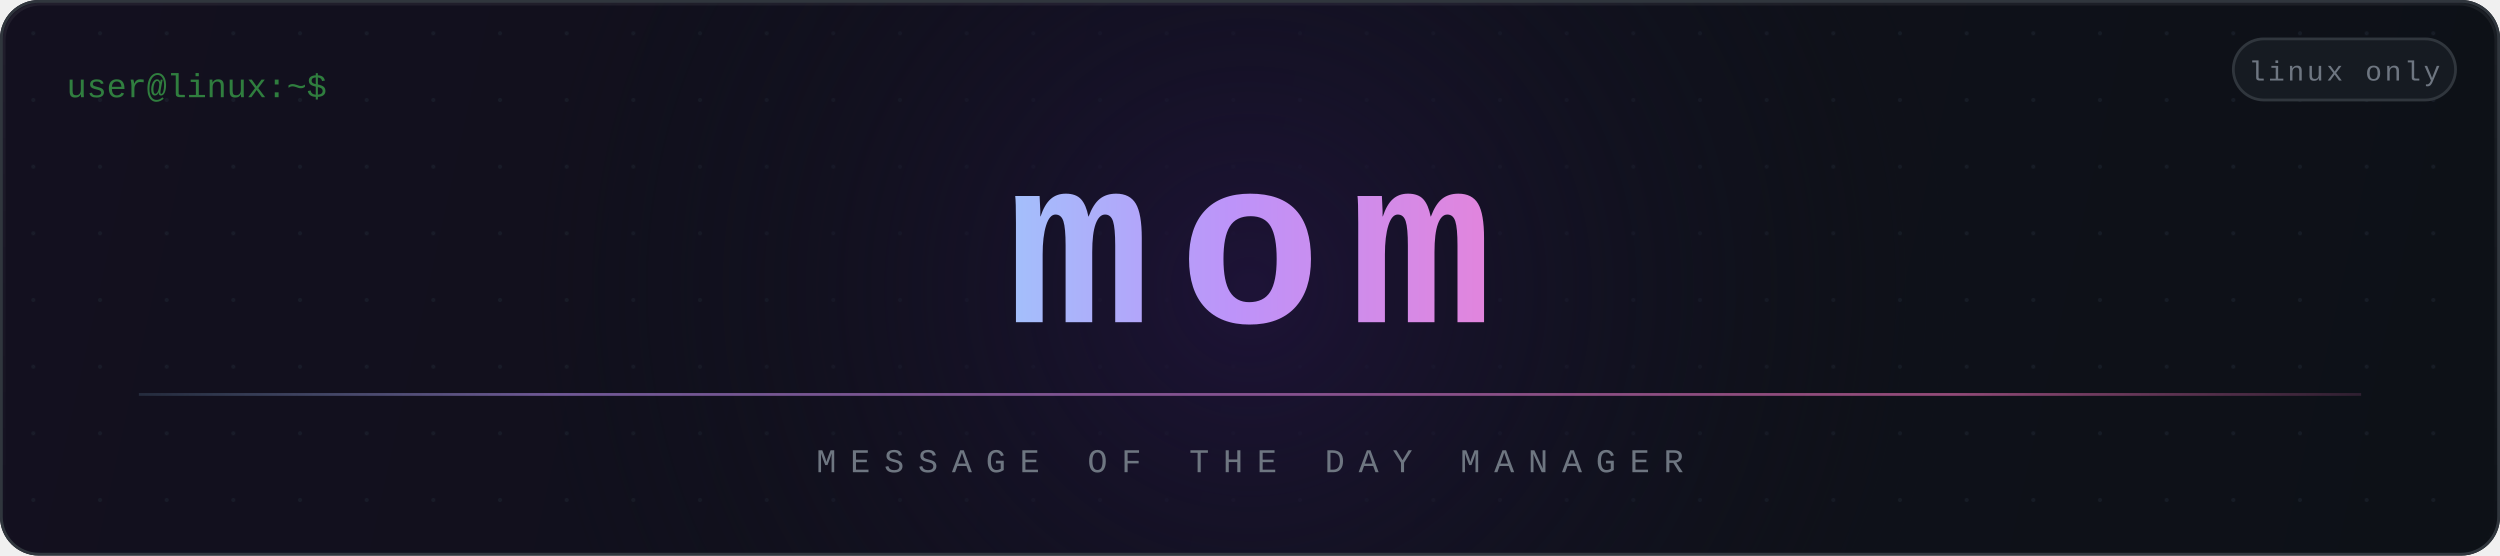
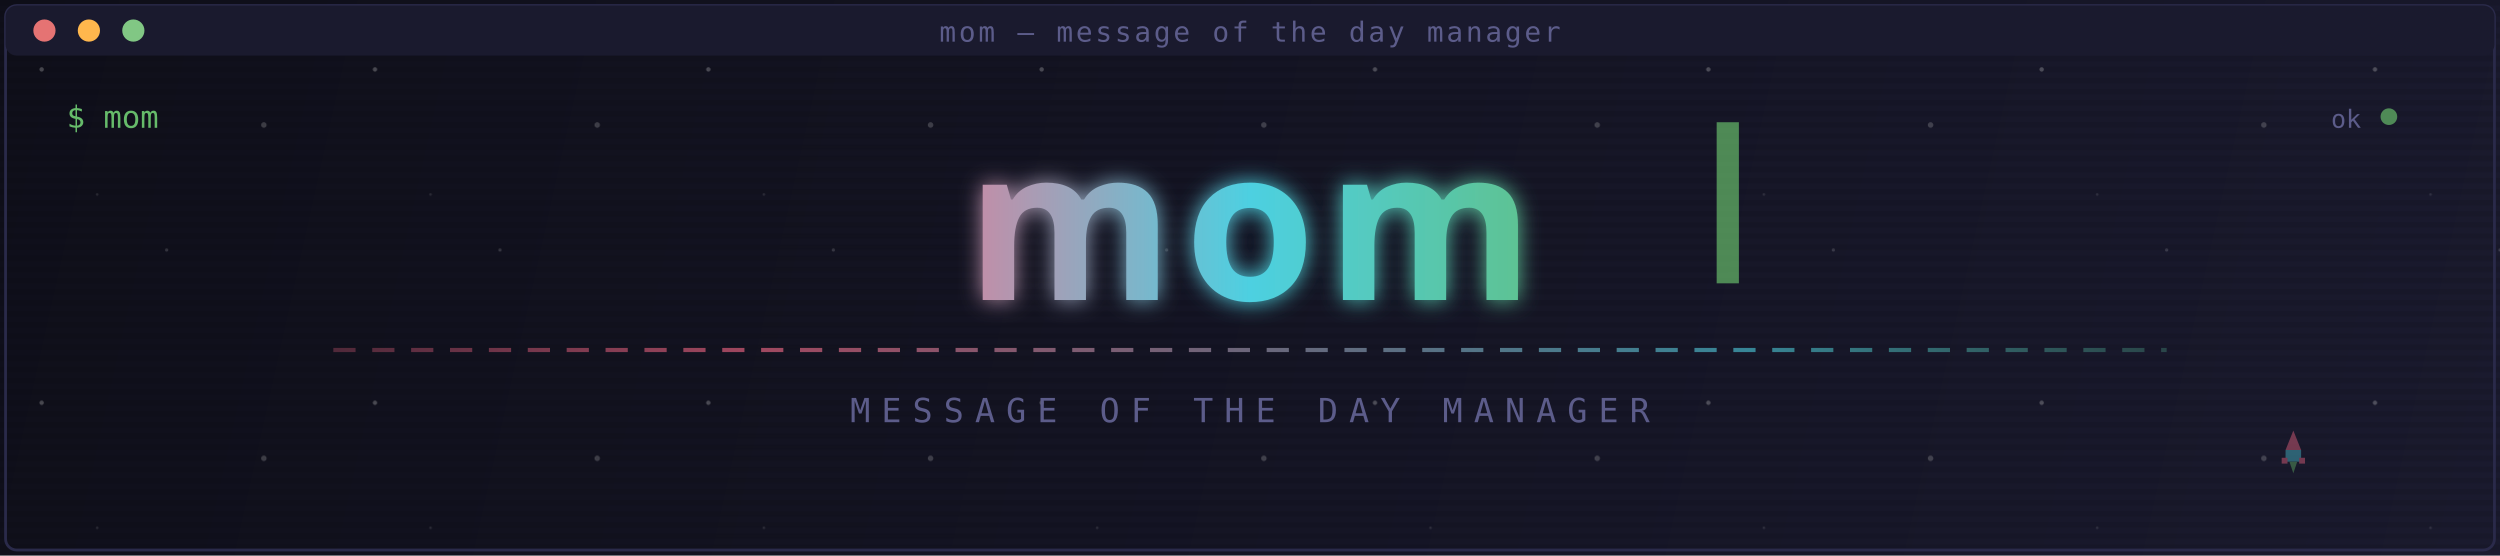
<svg xmlns="http://www.w3.org/2000/svg" width="900" height="200" viewBox="0 0 900 200" role="img" aria-label="mom — Message Of the Day Manager">
  <defs>
-     <pattern id="dots" width="24" height="24" patternUnits="userSpaceOnUse">
-       <circle cx="12" cy="12" r="0.75" fill="#1e2430" />
+     <pattern id="scanlines" width="4" height="4" patternUnits="userSpaceOnUse">
+       <rect width="4" height="2" fill="#000" opacity="0.08" />
    </pattern>
+     <pattern id="stars" width="120" height="120" patternUnits="userSpaceOnUse">
+       <circle cx="15" cy="25" r="0.8" fill="#fff" opacity="0.25" />
+       <circle cx="60" cy="90" r="0.6" fill="#fff" opacity="0.15" />
+       <circle cx="95" cy="45" r="1" fill="#fff" opacity="0.2" />
+       <circle cx="35" cy="70" r="0.5" fill="#fff" opacity="0.1" />
+     </pattern>
+     <filter id="title-glow" x="-30%" y="-30%" width="160%" height="160%">
+       <feGaussianBlur in="SourceGraphic" stdDeviation="4" result="blur" />
+       <feMerge>
+         <feMergeNode in="blur" />
+         <feMergeNode in="SourceGraphic" />
+       </feMerge>
+     </filter>
+     <linearGradient id="title-grad" x1="300" y1="0" x2="600" y2="0" gradientUnits="userSpaceOnUse">
+       <stop offset="0%" stop-color="#ff6b8a" />
+       <stop offset="50%" stop-color="#4dd0e1" />
+       <stop offset="100%" stop-color="#66bb6a" />
+     </linearGradient>
+     <linearGradient id="sep-grad" x1="0" y1="0" x2="900" y2="0" gradientUnits="userSpaceOnUse">
+       <stop offset="0%" stop-color="#ff6b8a" stop-opacity="0" />
+       <stop offset="30%" stop-color="#ff6b8a" stop-opacity="0.6" />
+       <stop offset="70%" stop-color="#4dd0e1" stop-opacity="0.6" />
+       <stop offset="100%" stop-color="#66bb6a" stop-opacity="0" />
+     </linearGradient>
    <linearGradient id="bg" x1="0" y1="0" x2="900" y2="200" gradientUnits="userSpaceOnUse">
-       <stop offset="0%" stop-color="#13101f" />
-       <stop offset="100%" stop-color="#0d1117" />
+       <stop offset="0%" stop-color="#0f0f1a" />
+       <stop offset="100%" stop-color="#1a1a2e" />
    </linearGradient>
-     <radialGradient id="bloom" cx="450" cy="104" r="260" gradientUnits="userSpaceOnUse">
-       <stop offset="0%" stop-color="#1e1338" stop-opacity="0.95" />
-       <stop offset="100%" stop-color="#0d1117" stop-opacity="0" />
-     </radialGradient>
-     <linearGradient id="title-grad" x1="290" y1="0" x2="610" y2="0" gradientUnits="userSpaceOnUse">
-       <stop offset="0%" stop-color="#8be9fd" />
-       <stop offset="48%" stop-color="#bd93f9" />
-       <stop offset="100%" stop-color="#ff79c6" />
-     </linearGradient>
-     <linearGradient id="line-grad" x1="0" y1="0" x2="900" y2="0" gradientUnits="userSpaceOnUse">
-       <stop offset="0%" stop-color="#8be9fd" stop-opacity="0" />
-       <stop offset="22%" stop-color="#bd93f9" stop-opacity="0.55" />
-       <stop offset="78%" stop-color="#ff79c6" stop-opacity="0.55" />
-       <stop offset="100%" stop-color="#ff79c6" stop-opacity="0" />
-     </linearGradient>
-     <linearGradient id="inner-border" x1="0" y1="0" x2="0" y2="200" gradientUnits="userSpaceOnUse">
-       <stop offset="0%" stop-color="#ffffff" stop-opacity="0.06" />
-       <stop offset="100%" stop-color="#ffffff" stop-opacity="0" />
-     </linearGradient>
+     <style>
+       @keyframes blink {
+         0%, 49% { opacity: 1; }
+         50%, 100% { opacity: 0; }
+       }
+       .cursor { animation: blink 1s step-end infinite; }
+     </style>
  </defs>
-   <rect width="900" height="200" rx="14" fill="url(#bg)" />
-   <rect width="900" height="200" rx="14" fill="url(#dots)" opacity="0.55" />
-   <rect width="900" height="200" rx="14" fill="url(#bloom)" />
-   <rect x="0.5" y="0.5" width="899" height="199" rx="13.5" fill="none" stroke="#30363d" stroke-width="1" />
-   <rect x="1.5" y="1.5" width="897" height="197" rx="13" fill="none" stroke="url(#inner-border)" stroke-width="1" />
-   <text x="24" y="35" font-family="'Courier New',Menlo,Monaco,'Liberation Mono',monospace" font-size="12" fill="#3fb950" opacity="0.65">user@linux:~$</text>
-   <rect x="804" y="14" width="80" height="22" rx="11" fill="#161b22" stroke="#30363d" stroke-width="1" />
-   <text x="844" y="29" font-family="'Courier New',Menlo,Monaco,monospace" font-size="10" text-anchor="middle" fill="#6e7681" letter-spacing="1">linux only</text>
-   <text x="450" y="116" font-family="'Courier New',Menlo,Monaco,Consolas,'Liberation Mono',monospace" font-size="86" font-weight="bold" text-anchor="middle" fill="url(#title-grad)" letter-spacing="10">mom</text>
-   <line x1="50" y1="142" x2="850" y2="142" stroke="url(#line-grad)" stroke-width="1" />
-   <text x="450" y="170" font-family="'Courier New',Menlo,Monaco,Consolas,'Liberation Mono',monospace" font-size="12" text-anchor="middle" fill="#6e7681" letter-spacing="5">
-     MESSAGE  OF  THE  DAY  MANAGER
-   </text>
+   <rect width="900" height="200" fill="url(#bg)" />
+   <rect width="900" height="200" fill="url(#stars)" />
+   <rect width="900" height="200" fill="url(#scanlines)" />
+   <rect x="2" y="2" width="896" height="196" rx="4" fill="none" stroke="#2a2a4a" stroke-width="1" />
+   <rect x="2" y="2" width="896" height="18" fill="#1a1a2e" rx="4" />
+   <circle cx="16" cy="11" r="4" fill="#e57373" />
+   <circle cx="32" cy="11" r="4" fill="#ffb74d" />
+   <circle cx="48" cy="11" r="4" fill="#81c784" />
+   <text x="450" y="15" font-family="monospace" font-size="10" text-anchor="middle" fill="#5c5c8a" letter-spacing="1">mom — message of the day manager</text>
+   <text x="24" y="46" font-family="monospace" font-size="11" fill="#66bb6a">$ mom</text>
+   <circle cx="860" cy="42" r="3" fill="#66bb6a" opacity="0.7" />
+   <text x="850" y="46" font-family="monospace" font-size="9" text-anchor="end" fill="#5c5c8a">ok</text>
+   <text x="450" y="108" font-family="'Arial Black','Impact','Segoe UI Black',sans-serif" font-size="76" font-weight="900" text-anchor="middle" fill="url(#title-grad)" letter-spacing="4" filter="url(#title-glow)">mom</text>
+   <rect x="618" y="44" width="8" height="58" fill="#66bb6a" class="cursor" opacity="0.7" />
+   <line x1="120" y1="126" x2="780" y2="126" stroke="url(#sep-grad)" stroke-width="1.5" stroke-dasharray="8,6" />
+   <text x="450" y="152" font-family="monospace" font-size="12" text-anchor="middle" fill="#5c5c8a" letter-spacing="4">MESSAGE OF THE DAY MANAGER</text>
+   <g transform="translate(820, 155) scale(0.7)" opacity="0.4">
+     <polygon points="8,0 12,10 4,10" fill="#ff6b8a" />
+     <rect x="4" y="10" width="8" height="6" fill="#4dd0e1" />
+     <rect x="2" y="14" width="3" height="3" fill="#ff6b8a" />
+     <rect x="11" y="14" width="3" height="3" fill="#ff6b8a" />
+     <polygon points="6,16 8,22 10,16" fill="#66bb6a" />
+   </g>
</svg>
